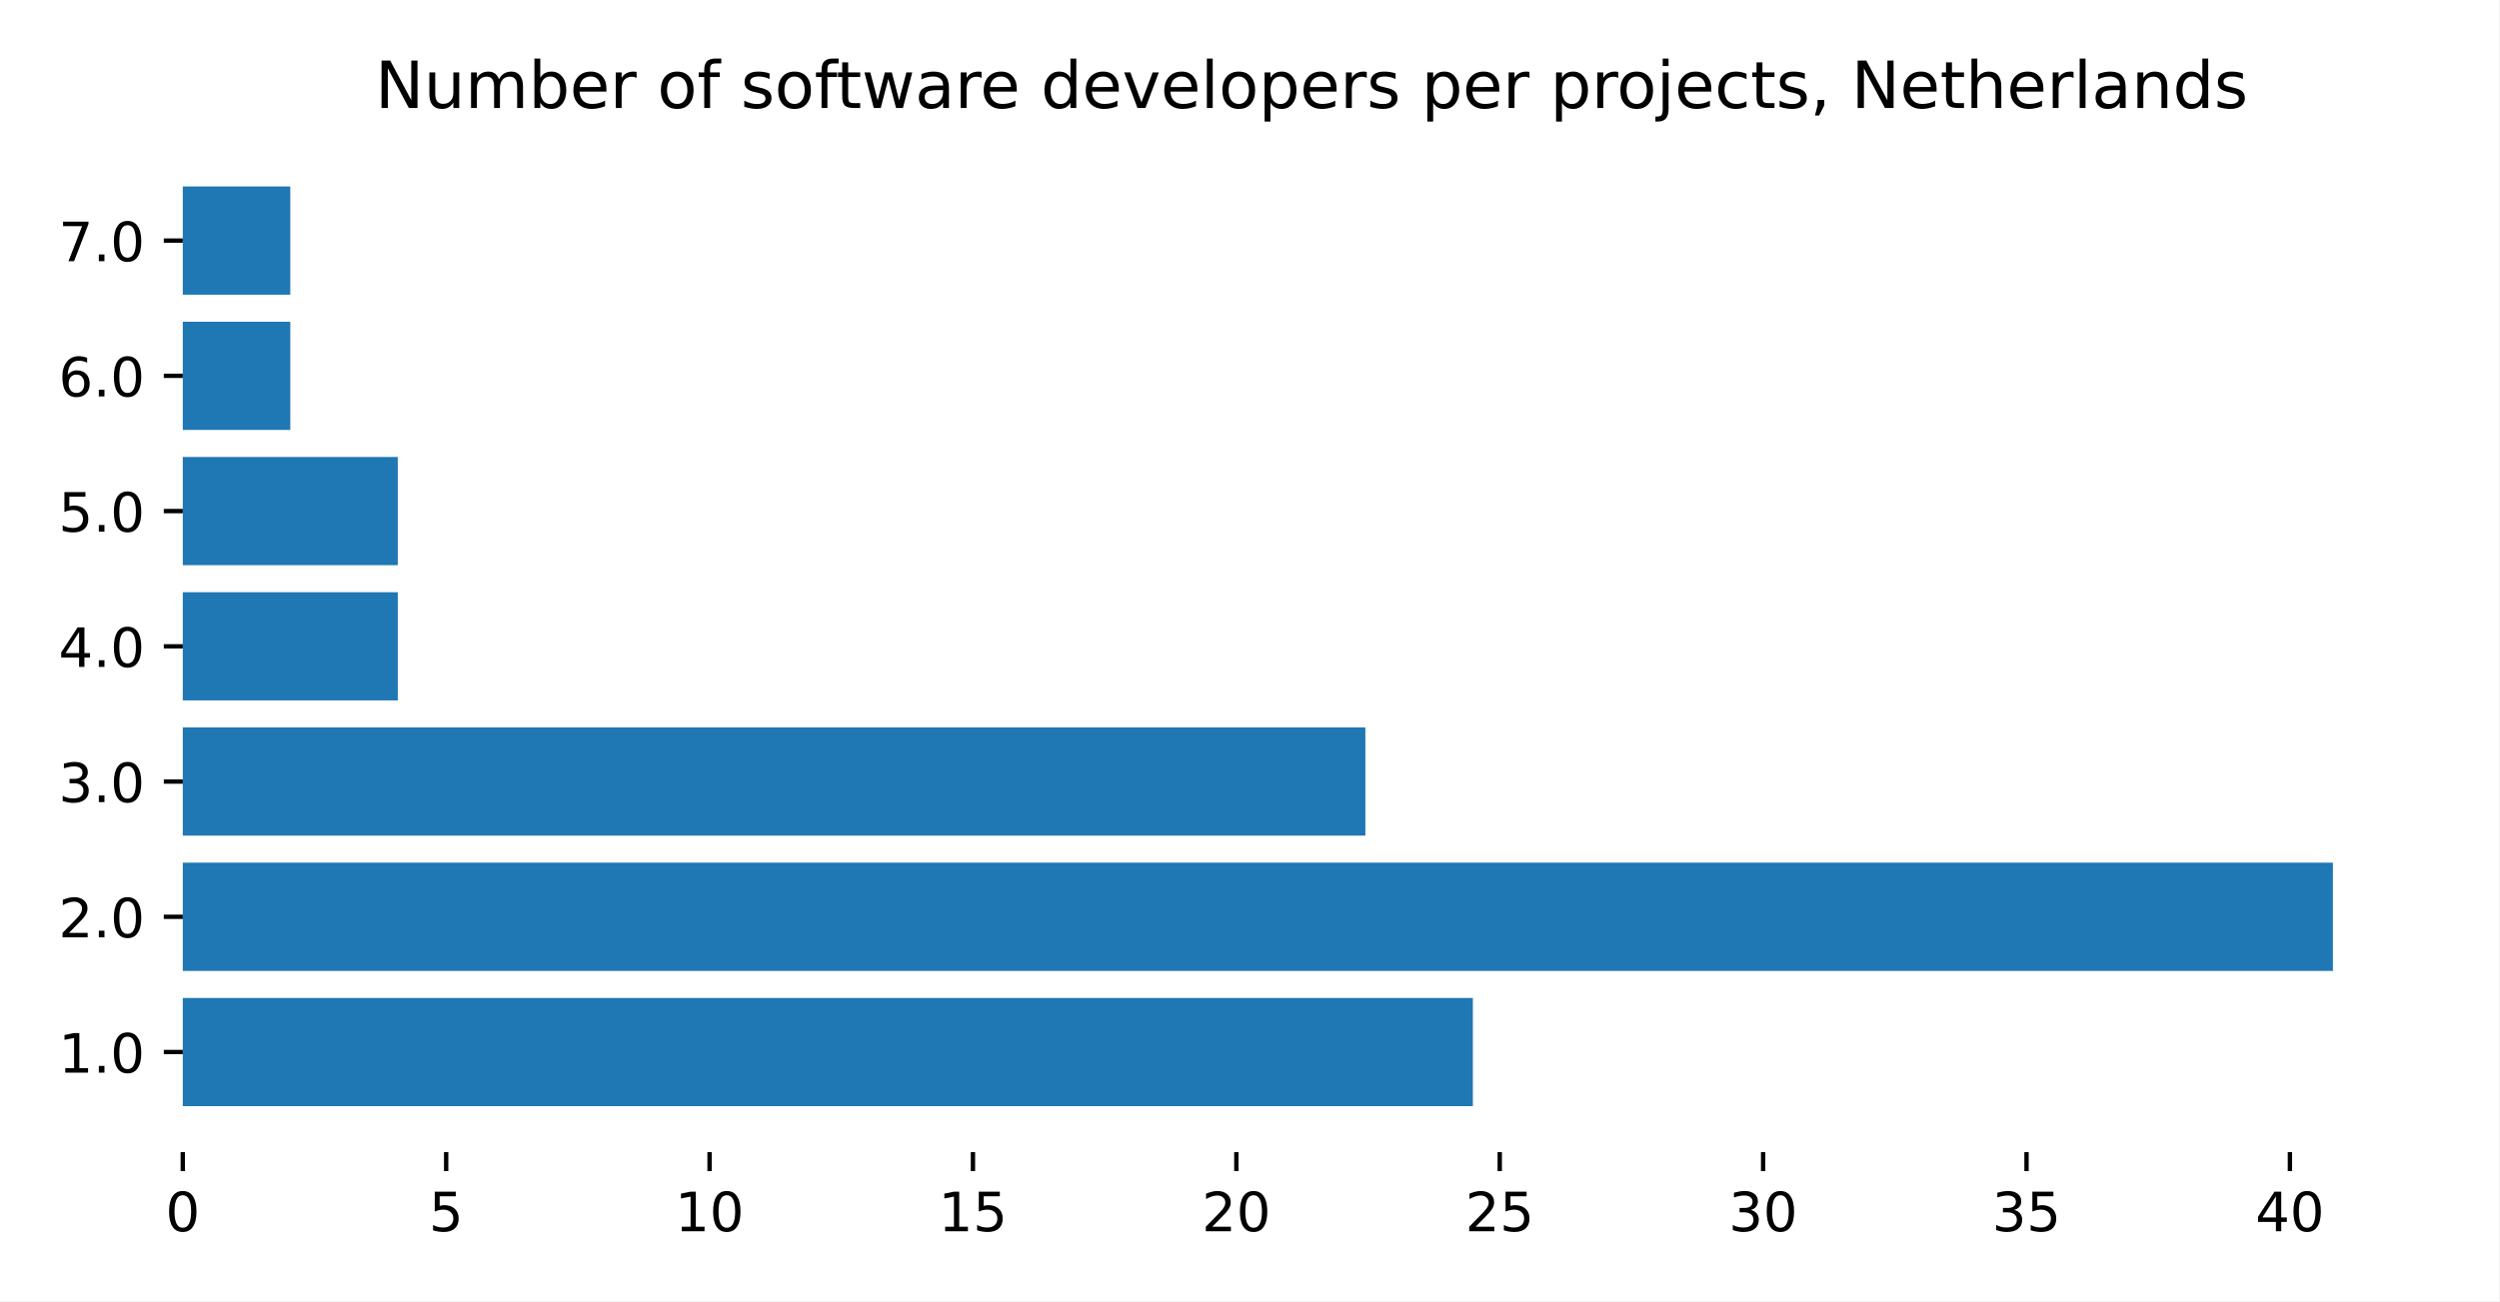
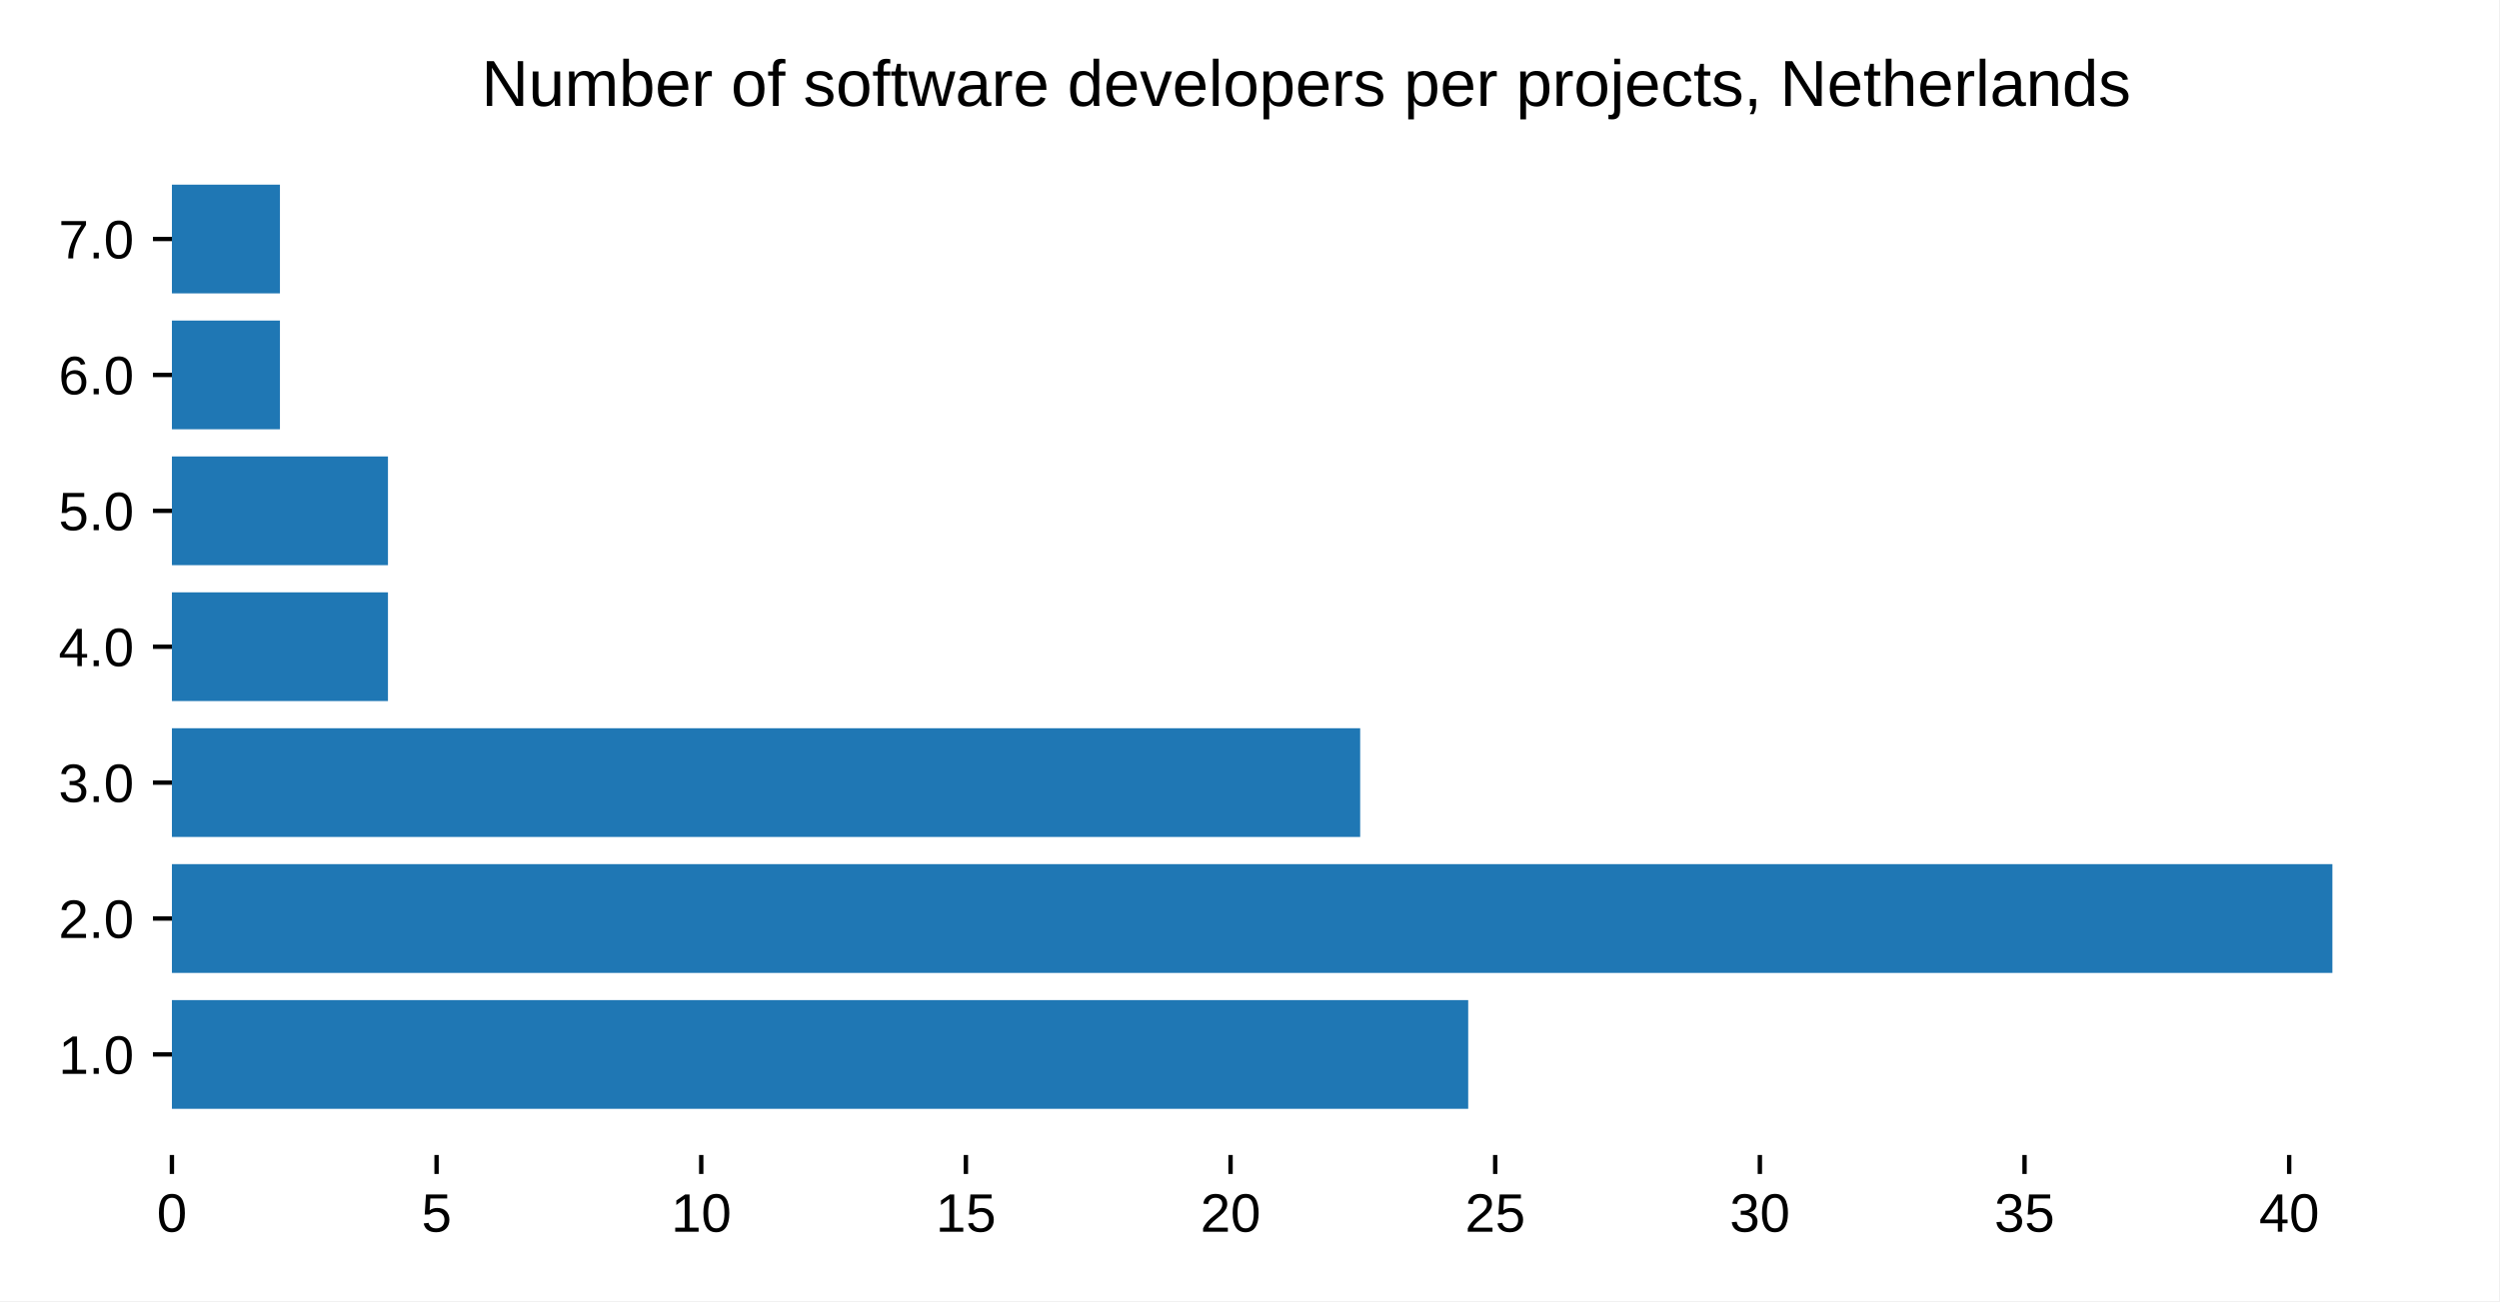
<svg xmlns="http://www.w3.org/2000/svg" xmlns:xlink="http://www.w3.org/1999/xlink" height="240pt" version="1.1" viewBox="0 0 460.8 240" width="460.8pt">
  <defs>
    <style type="text/css">*{stroke-linecap:butt;stroke-linejoin:round;}</style>
  </defs>
  <g id="figure_1">
    <g id="patch_1">
      <path d="M 0 240  L 460.8 240  L 460.8 0  L 0 0  z " style="fill:#ffffff;" />
    </g>
    <g id="axes_1">
      <g id="patch_2">
-         <path d="M 33.703 212.522  L 450 212.522  L 450 25.918  L 33.703 25.918  z " style="fill:#ffffff;" />
+         <path d="M 31.7 213.055  L 450 213.055  L 450 25.536  L 31.7 25.536  z " style="fill:#ffffff;" />
      </g>
      <g id="patch_3">
-         <path clip-path="url(#pc6f51dc5da)" d="M 33.703 204.04  L 271.587 204.04  L 271.587 184.082  L 33.703 184.082  z " style="fill:#1f77b4;" />
+         <path clip-path="url(#p8ceb5fa16f)" d="M 31.7 204.531  L 270.729 204.531  L 270.729 184.476  L 31.7 184.476  z " style="fill:#1f77b4;" />
      </g>
      <g id="patch_4">
-         <path clip-path="url(#pc6f51dc5da)" d="M 33.703 179.093  L 430.176 179.093  L 430.176 159.135  L 33.703 159.135  z " style="fill:#1f77b4;" />
+         <path clip-path="url(#p8ceb5fa16f)" d="M 31.7 179.462  L 430.081 179.462  L 430.081 159.406  L 31.7 159.406  z " style="fill:#1f77b4;" />
      </g>
      <g id="patch_5">
-         <path clip-path="url(#pc6f51dc5da)" d="M 33.703 154.146  L 251.763 154.146  L 251.763 134.188  L 33.703 134.188  z " style="fill:#1f77b4;" />
+         <path clip-path="url(#p8ceb5fa16f)" d="M 31.7 154.392  L 250.81 154.392  L 250.81 134.337  L 31.7 134.337  z " style="fill:#1f77b4;" />
      </g>
      <g id="patch_6">
-         <path clip-path="url(#pc6f51dc5da)" d="M 33.703 129.199  L 73.35 129.199  L 73.35 109.241  L 33.703 109.241  z " style="fill:#1f77b4;" />
+         <path clip-path="url(#p8ceb5fa16f)" d="M 31.7 129.323  L 71.538 129.323  L 71.538 109.267  L 31.7 109.267  z " style="fill:#1f77b4;" />
      </g>
      <g id="patch_7">
-         <path clip-path="url(#pc6f51dc5da)" d="M 33.703 104.252  L 73.35 104.252  L 73.35 84.294  L 33.703 84.294  z " style="fill:#1f77b4;" />
+         <path clip-path="url(#p8ceb5fa16f)" d="M 31.7 104.254  L 71.538 104.254  L 71.538 84.198  L 31.7 84.198  z " style="fill:#1f77b4;" />
      </g>
      <g id="patch_8">
-         <path clip-path="url(#pc6f51dc5da)" d="M 33.703 79.305  L 53.527 79.305  L 53.527 59.347  L 33.703 59.347  z " style="fill:#1f77b4;" />
+         <path clip-path="url(#p8ceb5fa16f)" d="M 31.7 79.184  L 51.619 79.184  L 51.619 59.129  L 31.7 59.129  z " style="fill:#1f77b4;" />
      </g>
      <g id="patch_9">
-         <path clip-path="url(#pc6f51dc5da)" d="M 33.703 54.358  L 53.527 54.358  L 53.527 34.4  L 33.703 34.4  z " style="fill:#1f77b4;" />
+         <path clip-path="url(#p8ceb5fa16f)" d="M 31.7 54.115  L 51.619 54.115  L 51.619 34.059  L 31.7 34.059  z " style="fill:#1f77b4;" />
      </g>
      <g id="matplotlib.axis_1">
        <g id="xtick_1">
          <g id="line2d_1">
            <defs>
              <path d="M 0 0  L 0 3.5  " id="mc3a356a46d" style="stroke:#000000;stroke-width:0.8;" />
            </defs>
            <g>
-               <use style="stroke:#000000;stroke-width:0.8;" x="33.703" xlink:href="#mc3a356a46d" y="212.522" />
+               <use style="stroke:#000000;stroke-width:0.8;" x="31.7" xlink:href="#mc3a356a46d" y="213.055" />
            </g>
          </g>
          <g id="text_1">
-             <text style="font-family:DejaVu Sans;font-size:10px;font-stretch:normal;font-style:normal;font-weight:normal;text-anchor:middle;" transform="rotate(-0, 33.70312, 227.1203)" x="33.703" y="227.12">0</text>
+             <text style="font-family:Arial;font-size:10px;font-stretch:normal;font-style:normal;font-weight:normal;text-anchor:middle;" transform="rotate(-0, 31.7, 227.2125)" x="31.7" y="227.213">0</text>
          </g>
        </g>
        <g id="xtick_2">
          <g id="line2d_2">
            <g>
-               <use style="stroke:#000000;stroke-width:0.8;" x="82.271" xlink:href="#mc3a356a46d" y="212.522" />
+               <use style="stroke:#000000;stroke-width:0.8;" x="80.502" xlink:href="#mc3a356a46d" y="213.055" />
            </g>
          </g>
          <g id="text_2">
-             <text style="font-family:DejaVu Sans;font-size:10px;font-stretch:normal;font-style:normal;font-weight:normal;text-anchor:middle;" transform="rotate(-0, 82.27109, 227.1203)" x="82.271" y="227.12">5</text>
+             <text style="font-family:Arial;font-size:10px;font-stretch:normal;font-style:normal;font-weight:normal;text-anchor:middle;" transform="rotate(-0, 80.50167, 227.2125)" x="80.502" y="227.213">5</text>
          </g>
        </g>
        <g id="xtick_3">
          <g id="line2d_3">
            <g>
-               <use style="stroke:#000000;stroke-width:0.8;" x="130.839" xlink:href="#mc3a356a46d" y="212.522" />
+               <use style="stroke:#000000;stroke-width:0.8;" x="129.303" xlink:href="#mc3a356a46d" y="213.055" />
            </g>
          </g>
          <g id="text_3">
-             <text style="font-family:DejaVu Sans;font-size:10px;font-stretch:normal;font-style:normal;font-weight:normal;text-anchor:middle;" transform="rotate(-0, 130.8391, 227.1203)" x="130.839" y="227.12">10</text>
+             <text style="font-family:Arial;font-size:10px;font-stretch:normal;font-style:normal;font-weight:normal;text-anchor:middle;" transform="rotate(-0, 129.3033, 227.2125)" x="129.303" y="227.213">10</text>
          </g>
        </g>
        <g id="xtick_4">
          <g id="line2d_4">
            <g>
-               <use style="stroke:#000000;stroke-width:0.8;" x="179.407" xlink:href="#mc3a356a46d" y="212.522" />
+               <use style="stroke:#000000;stroke-width:0.8;" x="178.105" xlink:href="#mc3a356a46d" y="213.055" />
            </g>
          </g>
          <g id="text_4">
-             <text style="font-family:DejaVu Sans;font-size:10px;font-stretch:normal;font-style:normal;font-weight:normal;text-anchor:middle;" transform="rotate(-0, 179.407, 227.1203)" x="179.407" y="227.12">15</text>
+             <text style="font-family:Arial;font-size:10px;font-stretch:normal;font-style:normal;font-weight:normal;text-anchor:middle;" transform="rotate(-0, 178.105, 227.2125)" x="178.105" y="227.213">15</text>
          </g>
        </g>
        <g id="xtick_5">
          <g id="line2d_5">
            <g>
-               <use style="stroke:#000000;stroke-width:0.8;" x="227.975" xlink:href="#mc3a356a46d" y="212.522" />
+               <use style="stroke:#000000;stroke-width:0.8;" x="226.907" xlink:href="#mc3a356a46d" y="213.055" />
            </g>
          </g>
          <g id="text_5">
-             <text style="font-family:DejaVu Sans;font-size:10px;font-stretch:normal;font-style:normal;font-weight:normal;text-anchor:middle;" transform="rotate(-0, 227.975, 227.1203)" x="227.975" y="227.12">20</text>
+             <text style="font-family:Arial;font-size:10px;font-stretch:normal;font-style:normal;font-weight:normal;text-anchor:middle;" transform="rotate(-0, 226.9067, 227.2125)" x="226.907" y="227.213">20</text>
          </g>
        </g>
        <g id="xtick_6">
          <g id="line2d_6">
            <g>
-               <use style="stroke:#000000;stroke-width:0.8;" x="276.543" xlink:href="#mc3a356a46d" y="212.522" />
+               <use style="stroke:#000000;stroke-width:0.8;" x="275.708" xlink:href="#mc3a356a46d" y="213.055" />
            </g>
          </g>
          <g id="text_6">
-             <text style="font-family:DejaVu Sans;font-size:10px;font-stretch:normal;font-style:normal;font-weight:normal;text-anchor:middle;" transform="rotate(-0, 276.543, 227.1203)" x="276.543" y="227.12">25</text>
+             <text style="font-family:Arial;font-size:10px;font-stretch:normal;font-style:normal;font-weight:normal;text-anchor:middle;" transform="rotate(-0, 275.7083, 227.2125)" x="275.708" y="227.213">25</text>
          </g>
        </g>
        <g id="xtick_7">
          <g id="line2d_7">
            <g>
-               <use style="stroke:#000000;stroke-width:0.8;" x="325.111" xlink:href="#mc3a356a46d" y="212.522" />
+               <use style="stroke:#000000;stroke-width:0.8;" x="324.51" xlink:href="#mc3a356a46d" y="213.055" />
            </g>
          </g>
          <g id="text_7">
-             <text style="font-family:DejaVu Sans;font-size:10px;font-stretch:normal;font-style:normal;font-weight:normal;text-anchor:middle;" transform="rotate(-0, 325.1109, 227.1203)" x="325.111" y="227.12">30</text>
+             <text style="font-family:Arial;font-size:10px;font-stretch:normal;font-style:normal;font-weight:normal;text-anchor:middle;" transform="rotate(-0, 324.51, 227.2125)" x="324.51" y="227.213">30</text>
          </g>
        </g>
        <g id="xtick_8">
          <g id="line2d_8">
            <g>
-               <use style="stroke:#000000;stroke-width:0.8;" x="373.679" xlink:href="#mc3a356a46d" y="212.522" />
+               <use style="stroke:#000000;stroke-width:0.8;" x="373.312" xlink:href="#mc3a356a46d" y="213.055" />
            </g>
          </g>
          <g id="text_8">
-             <text style="font-family:DejaVu Sans;font-size:10px;font-stretch:normal;font-style:normal;font-weight:normal;text-anchor:middle;" transform="rotate(-0, 373.6789, 227.1203)" x="373.679" y="227.12">35</text>
+             <text style="font-family:Arial;font-size:10px;font-stretch:normal;font-style:normal;font-weight:normal;text-anchor:middle;" transform="rotate(-0, 373.3117, 227.2125)" x="373.312" y="227.213">35</text>
          </g>
        </g>
        <g id="xtick_9">
          <g id="line2d_9">
            <g>
-               <use style="stroke:#000000;stroke-width:0.8;" x="422.247" xlink:href="#mc3a356a46d" y="212.522" />
+               <use style="stroke:#000000;stroke-width:0.8;" x="422.113" xlink:href="#mc3a356a46d" y="213.055" />
            </g>
          </g>
          <g id="text_9">
-             <text style="font-family:DejaVu Sans;font-size:10px;font-stretch:normal;font-style:normal;font-weight:normal;text-anchor:middle;" transform="rotate(-0, 422.2469, 227.1203)" x="422.247" y="227.12">40</text>
+             <text style="font-family:Arial;font-size:10px;font-stretch:normal;font-style:normal;font-weight:normal;text-anchor:middle;" transform="rotate(-0, 422.1133, 227.2125)" x="422.113" y="227.213">40</text>
          </g>
        </g>
      </g>
      <g id="matplotlib.axis_2">
        <g id="ytick_1">
          <g id="line2d_10">
            <defs>
              <path d="M 0 0  L -3.5 0  " id="m82278324de" style="stroke:#000000;stroke-width:0.8;" />
            </defs>
            <g>
-               <use style="stroke:#000000;stroke-width:0.8;" x="33.703" xlink:href="#m82278324de" y="194.061" />
+               <use style="stroke:#000000;stroke-width:0.8;" x="31.7" xlink:href="#m82278324de" y="194.503" />
            </g>
          </g>
          <g id="text_10">
-             <text style="font-family:DejaVu Sans;font-size:10px;font-stretch:normal;font-style:normal;font-weight:normal;text-anchor:end;" transform="rotate(-0, 26.70312, 197.8603)" x="26.703" y="197.86">1.0</text>
+             <text style="font-family:Arial;font-size:10px;font-stretch:normal;font-style:normal;font-weight:normal;text-anchor:end;" transform="rotate(-0, 24.7, 198.0822)" x="24.7" y="198.082">1.0</text>
          </g>
        </g>
        <g id="ytick_2">
          <g id="line2d_11">
            <g>
-               <use style="stroke:#000000;stroke-width:0.8;" x="33.703" xlink:href="#m82278324de" y="169.114" />
+               <use style="stroke:#000000;stroke-width:0.8;" x="31.7" xlink:href="#m82278324de" y="169.434" />
            </g>
          </g>
          <g id="text_11">
-             <text style="font-family:DejaVu Sans;font-size:10px;font-stretch:normal;font-style:normal;font-weight:normal;text-anchor:end;" transform="rotate(-0, 26.70312, 172.9133)" x="26.703" y="172.913">2.0</text>
+             <text style="font-family:Arial;font-size:10px;font-stretch:normal;font-style:normal;font-weight:normal;text-anchor:end;" transform="rotate(-0, 24.7, 173.0128)" x="24.7" y="173.013">2.0</text>
          </g>
        </g>
        <g id="ytick_3">
          <g id="line2d_12">
            <g>
-               <use style="stroke:#000000;stroke-width:0.8;" x="33.703" xlink:href="#m82278324de" y="144.167" />
+               <use style="stroke:#000000;stroke-width:0.8;" x="31.7" xlink:href="#m82278324de" y="144.365" />
            </g>
          </g>
          <g id="text_12">
-             <text style="font-family:DejaVu Sans;font-size:10px;font-stretch:normal;font-style:normal;font-weight:normal;text-anchor:end;" transform="rotate(-0, 26.70312, 147.9662)" x="26.703" y="147.966">3.0</text>
+             <text style="font-family:Arial;font-size:10px;font-stretch:normal;font-style:normal;font-weight:normal;text-anchor:end;" transform="rotate(-0, 24.7, 147.9435)" x="24.7" y="147.943">3.0</text>
          </g>
        </g>
        <g id="ytick_4">
          <g id="line2d_13">
            <g>
-               <use style="stroke:#000000;stroke-width:0.8;" x="33.703" xlink:href="#m82278324de" y="119.22" />
+               <use style="stroke:#000000;stroke-width:0.8;" x="31.7" xlink:href="#m82278324de" y="119.295" />
            </g>
          </g>
          <g id="text_13">
-             <text style="font-family:DejaVu Sans;font-size:10px;font-stretch:normal;font-style:normal;font-weight:normal;text-anchor:end;" transform="rotate(-0, 26.70312, 123.0192)" x="26.703" y="123.019">4.0</text>
+             <text style="font-family:Arial;font-size:10px;font-stretch:normal;font-style:normal;font-weight:normal;text-anchor:end;" transform="rotate(-0, 24.7, 122.8741)" x="24.7" y="122.874">4.0</text>
          </g>
        </g>
        <g id="ytick_5">
          <g id="line2d_14">
            <g>
-               <use style="stroke:#000000;stroke-width:0.8;" x="33.703" xlink:href="#m82278324de" y="94.273" />
+               <use style="stroke:#000000;stroke-width:0.8;" x="31.7" xlink:href="#m82278324de" y="94.226" />
            </g>
          </g>
          <g id="text_14">
-             <text style="font-family:DejaVu Sans;font-size:10px;font-stretch:normal;font-style:normal;font-weight:normal;text-anchor:end;" transform="rotate(-0, 26.70312, 98.07219)" x="26.703" y="98.072">5.0</text>
+             <text style="font-family:Arial;font-size:10px;font-stretch:normal;font-style:normal;font-weight:normal;text-anchor:end;" transform="rotate(-0, 24.7, 97.80467)" x="24.7" y="97.805">5.0</text>
          </g>
        </g>
        <g id="ytick_6">
          <g id="line2d_15">
            <g>
-               <use style="stroke:#000000;stroke-width:0.8;" x="33.703" xlink:href="#m82278324de" y="69.326" />
+               <use style="stroke:#000000;stroke-width:0.8;" x="31.7" xlink:href="#m82278324de" y="69.156" />
            </g>
          </g>
          <g id="text_15">
-             <text style="font-family:DejaVu Sans;font-size:10px;font-stretch:normal;font-style:normal;font-weight:normal;text-anchor:end;" transform="rotate(-0, 26.70312, 73.12517)" x="26.703" y="73.125">6.0</text>
+             <text style="font-family:Arial;font-size:10px;font-stretch:normal;font-style:normal;font-weight:normal;text-anchor:end;" transform="rotate(-0, 24.7, 72.73528)" x="24.7" y="72.735">6.0</text>
          </g>
        </g>
        <g id="ytick_7">
          <g id="line2d_16">
            <g>
-               <use style="stroke:#000000;stroke-width:0.8;" x="33.703" xlink:href="#m82278324de" y="44.379" />
+               <use style="stroke:#000000;stroke-width:0.8;" x="31.7" xlink:href="#m82278324de" y="44.087" />
            </g>
          </g>
          <g id="text_16">
-             <text style="font-family:DejaVu Sans;font-size:10px;font-stretch:normal;font-style:normal;font-weight:normal;text-anchor:end;" transform="rotate(-0, 26.70312, 48.17814)" x="26.703" y="48.178">7.0</text>
+             <text style="font-family:Arial;font-size:10px;font-stretch:normal;font-style:normal;font-weight:normal;text-anchor:end;" transform="rotate(-0, 24.7, 47.66588)" x="24.7" y="47.666">7.0</text>
          </g>
        </g>
      </g>
      <g id="text_17">
-         <text style="font-family:DejaVu Sans;font-size:12px;font-stretch:normal;font-style:normal;font-weight:normal;text-anchor:middle;" transform="rotate(-0, 241.8516, 19.91812)" x="241.852" y="19.918">Number of software developers per projects, Netherlands</text>
+         <text style="font-family:Arial;font-size:12px;font-stretch:normal;font-style:normal;font-weight:normal;text-anchor:middle;" transform="rotate(-0, 240.85, 19.53562)" x="240.85" y="19.536">Number of software developers per projects, Netherlands</text>
      </g>
    </g>
  </g>
  <defs>
-     <clipPath id="pc6f51dc5da">
-       <rect height="186.604" width="416.297" x="33.703" y="25.918" />
+     <clipPath id="p8ceb5fa16f">
+       <rect height="187.519" width="418.3" x="31.7" y="25.536" />
    </clipPath>
  </defs>
</svg>
